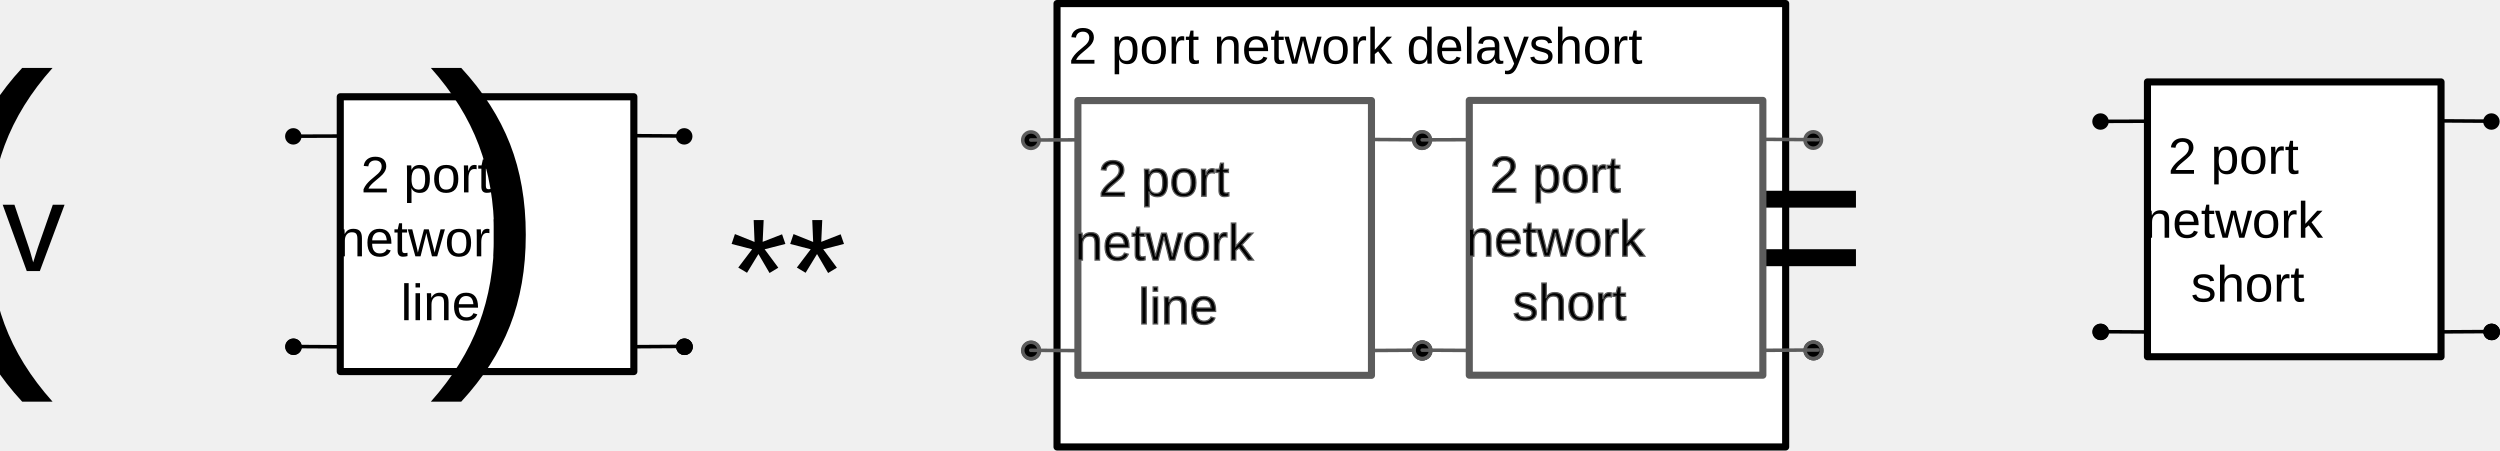
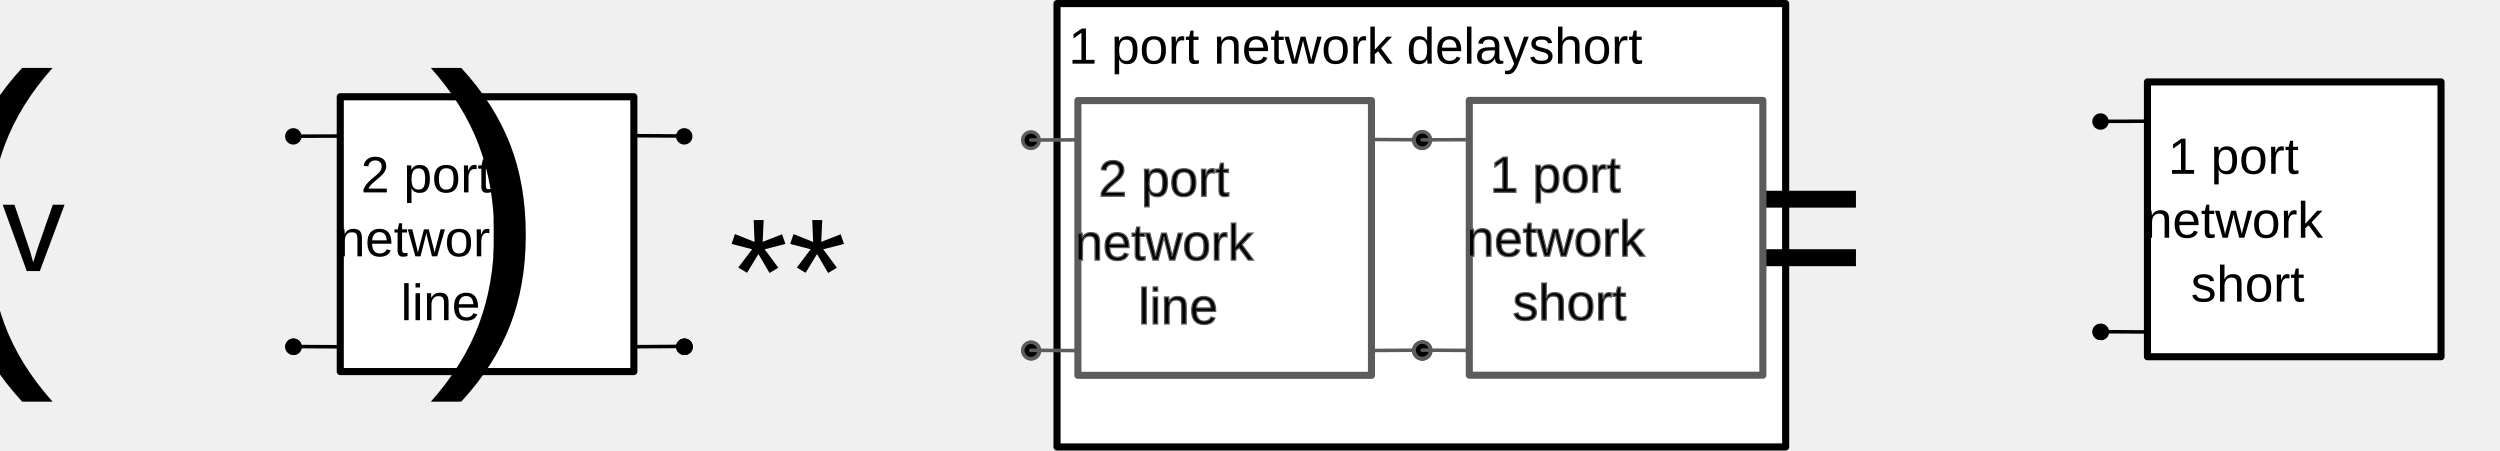
- <svg xmlns="http://www.w3.org/2000/svg" id="svg1279" version="1.1" viewBox="0 0 352.192 63.466" height="63.466mm" width="352.192mm">
+ <svg xmlns="http://www.w3.org/2000/svg" width="352.192mm" height="63.466mm" viewBox="0 0 352.192 63.466" version="1.1" id="svg1279">
  <defs id="defs1273" />
-   <g transform="translate(19.6947,-175.4775)" id="layer1">
-     <g id="g6674" transform="matrix(0.2645833,0,0,0.2645833,-187.3707,-200.6991)">
-       <rect style="opacity:1;fill:#ffffff;fill-opacity:1;stroke:#000000;stroke-width:3.78;stroke-linecap:round;stroke-linejoin:round;stroke-miterlimit:4;stroke-dasharray:none;stroke-dashoffset:0;stroke-opacity:1;paint-order:normal" id="rect6501" width="156.313" height="146.313" x="814.912" y="1473.29" />
-       <circle style="opacity:1;fill:#000000;fill-opacity:1;fill-rule:nonzero;stroke:none;stroke-width:1.89;stroke-linecap:round;stroke-linejoin:round;stroke-miterlimit:4;stroke-dasharray:none;stroke-dashoffset:0;stroke-opacity:1" id="circle6507" cx="790.105" cy="1606.437" r="4.375" />
-       <circle r="4.375" cy="1606.437" cx="998.248" id="circle6509" style="opacity:1;fill:#000000;fill-opacity:1;fill-rule:nonzero;stroke:none;stroke-width:1.89;stroke-linecap:round;stroke-linejoin:round;stroke-miterlimit:4;stroke-dasharray:none;stroke-dashoffset:0;stroke-opacity:1" />
-       <circle style="opacity:1;fill:#000000;fill-opacity:1;fill-rule:nonzero;stroke:none;stroke-width:1.89;stroke-linecap:round;stroke-linejoin:round;stroke-miterlimit:4;stroke-dasharray:none;stroke-dashoffset:0;stroke-opacity:1" id="circle6546" cx="998.248" cy="1606.437" r="4.375" />
-       <circle r="4.375" cy="1494.377" cx="789.911" id="circle6580" style="opacity:1;fill:#000000;fill-opacity:1;fill-rule:nonzero;stroke:none;stroke-width:1.89;stroke-linecap:round;stroke-linejoin:round;stroke-miterlimit:4;stroke-dasharray:none;stroke-dashoffset:0;stroke-opacity:1" />
-       <circle style="opacity:1;fill:#000000;fill-opacity:1;fill-rule:nonzero;stroke:none;stroke-width:1.89;stroke-linecap:round;stroke-linejoin:round;stroke-miterlimit:4;stroke-dasharray:none;stroke-dashoffset:0;stroke-opacity:1" id="circle6582" cx="998.054" cy="1494.377" r="4.375" />
-       <path style="opacity:1;fill:none;fill-opacity:1;fill-rule:nonzero;stroke:#000000;stroke-width:1.89;stroke-linecap:round;stroke-linejoin:miter;stroke-miterlimit:4;stroke-dasharray:none;stroke-dashoffset:0;stroke-opacity:1" d="m 814.912,1494.208 -25.092,0.085" id="path6584" />
-       <path id="path6586" d="m 1000.572,1494.208 -29.348,-0.189" style="opacity:1;fill:none;fill-opacity:1;fill-rule:nonzero;stroke:#000000;stroke-width:1.89;stroke-linecap:round;stroke-linejoin:miter;stroke-miterlimit:4;stroke-dasharray:none;stroke-dashoffset:0;stroke-opacity:1" />
-       <circle style="opacity:1;fill:#000000;fill-opacity:1;fill-rule:nonzero;stroke:none;stroke-width:1.89;stroke-linecap:round;stroke-linejoin:round;stroke-miterlimit:4;stroke-dasharray:none;stroke-dashoffset:0;stroke-opacity:1" id="circle6590" cx="789.911" cy="1606.356" r="4.375" />
-       <circle r="4.375" cy="1606.356" cx="998.054" id="circle6592" style="opacity:1;fill:#000000;fill-opacity:1;fill-rule:nonzero;stroke:none;stroke-width:1.89;stroke-linecap:round;stroke-linejoin:round;stroke-miterlimit:4;stroke-dasharray:none;stroke-dashoffset:0;stroke-opacity:1" />
-       <path id="path6594" d="m 814.912,1606.418 -25.092,-0.146" style="opacity:1;fill:none;fill-opacity:1;fill-rule:nonzero;stroke:#000000;stroke-width:1.89;stroke-linecap:round;stroke-linejoin:miter;stroke-miterlimit:4;stroke-dasharray:none;stroke-dashoffset:0;stroke-opacity:1" />
-       <path style="opacity:1;fill:none;fill-opacity:1;fill-rule:nonzero;stroke:#000000;stroke-width:1.89;stroke-linecap:round;stroke-linejoin:miter;stroke-miterlimit:4;stroke-dasharray:none;stroke-dashoffset:0;stroke-opacity:1" d="m 1000.572,1606.187 -29.348,0.184" id="path6596" />
-       <text id="text6653" y="1524.218" x="894.752" style="font-style:normal;font-variant:normal;font-weight:normal;font-stretch:normal;font-size:27.216px;line-height:125%;font-family:Arial;-inkscape-font-specification:'Arial, Normal';text-align:start;letter-spacing:0px;word-spacing:0px;writing-mode:lr-tb;text-anchor:start;fill:#000000;fill-opacity:1;stroke:none;stroke-width:0.68px;stroke-linecap:butt;stroke-linejoin:miter;stroke-opacity:1" xml:space="preserve">
-         <tspan style="text-align:center;text-anchor:middle;stroke-width:0.68px" y="1524.218" x="894.752" id="tspan6651">2 port</tspan>
-         <tspan style="text-align:center;text-anchor:middle;stroke-width:0.68px" id="tspan6655" y="1558.238" x="894.752">network</tspan>
-         <tspan id="tspan1950" style="text-align:center;text-anchor:middle;stroke-width:0.68px" y="1592.258" x="894.752">line</tspan>
+   <g id="layer1" transform="translate(19.6947,-175.4775)">
+     <g transform="matrix(0.2645833,0,0,0.2645833,-187.3707,-200.6991)" id="g6674">
+       <rect y="1473.29" x="814.912" height="146.313" width="156.313" id="rect6501" style="opacity:1;fill:#ffffff;fill-opacity:1;stroke:#000000;stroke-width:3.78;stroke-linecap:round;stroke-linejoin:round;stroke-miterlimit:4;stroke-dasharray:none;stroke-dashoffset:0;stroke-opacity:1;paint-order:normal" />
+       <circle r="4.375" cy="1606.437" cx="790.105" id="circle6507" style="opacity:1;fill:#000000;fill-opacity:1;fill-rule:nonzero;stroke:none;stroke-width:1.89;stroke-linecap:round;stroke-linejoin:round;stroke-miterlimit:4;stroke-dasharray:none;stroke-dashoffset:0;stroke-opacity:1" />
+       <circle style="opacity:1;fill:#000000;fill-opacity:1;fill-rule:nonzero;stroke:none;stroke-width:1.89;stroke-linecap:round;stroke-linejoin:round;stroke-miterlimit:4;stroke-dasharray:none;stroke-dashoffset:0;stroke-opacity:1" id="circle6509" cx="998.248" cy="1606.437" r="4.375" />
+       <circle r="4.375" cy="1606.437" cx="998.248" id="circle6546" style="opacity:1;fill:#000000;fill-opacity:1;fill-rule:nonzero;stroke:none;stroke-width:1.89;stroke-linecap:round;stroke-linejoin:round;stroke-miterlimit:4;stroke-dasharray:none;stroke-dashoffset:0;stroke-opacity:1" />
+       <circle style="opacity:1;fill:#000000;fill-opacity:1;fill-rule:nonzero;stroke:none;stroke-width:1.89;stroke-linecap:round;stroke-linejoin:round;stroke-miterlimit:4;stroke-dasharray:none;stroke-dashoffset:0;stroke-opacity:1" id="circle6580" cx="789.911" cy="1494.377" r="4.375" />
+       <circle r="4.375" cy="1494.377" cx="998.054" id="circle6582" style="opacity:1;fill:#000000;fill-opacity:1;fill-rule:nonzero;stroke:none;stroke-width:1.89;stroke-linecap:round;stroke-linejoin:round;stroke-miterlimit:4;stroke-dasharray:none;stroke-dashoffset:0;stroke-opacity:1" />
+       <path id="path6584" d="m 814.912,1494.208 -25.092,0.085" style="opacity:1;fill:none;fill-opacity:1;fill-rule:nonzero;stroke:#000000;stroke-width:1.89;stroke-linecap:round;stroke-linejoin:miter;stroke-miterlimit:4;stroke-dasharray:none;stroke-dashoffset:0;stroke-opacity:1" />
+       <path style="opacity:1;fill:none;fill-opacity:1;fill-rule:nonzero;stroke:#000000;stroke-width:1.89;stroke-linecap:round;stroke-linejoin:miter;stroke-miterlimit:4;stroke-dasharray:none;stroke-dashoffset:0;stroke-opacity:1" d="m 1000.572,1494.208 -29.348,-0.189" id="path6586" />
+       <circle r="4.375" cy="1606.356" cx="789.911" id="circle6590" style="opacity:1;fill:#000000;fill-opacity:1;fill-rule:nonzero;stroke:none;stroke-width:1.89;stroke-linecap:round;stroke-linejoin:round;stroke-miterlimit:4;stroke-dasharray:none;stroke-dashoffset:0;stroke-opacity:1" />
+       <circle style="opacity:1;fill:#000000;fill-opacity:1;fill-rule:nonzero;stroke:none;stroke-width:1.89;stroke-linecap:round;stroke-linejoin:round;stroke-miterlimit:4;stroke-dasharray:none;stroke-dashoffset:0;stroke-opacity:1" id="circle6592" cx="998.054" cy="1606.356" r="4.375" />
+       <path style="opacity:1;fill:none;fill-opacity:1;fill-rule:nonzero;stroke:#000000;stroke-width:1.89;stroke-linecap:round;stroke-linejoin:miter;stroke-miterlimit:4;stroke-dasharray:none;stroke-dashoffset:0;stroke-opacity:1" d="m 814.912,1606.418 -25.092,-0.146" id="path6594" />
+       <path id="path6596" d="m 1000.572,1606.187 -29.348,0.184" style="opacity:1;fill:none;fill-opacity:1;fill-rule:nonzero;stroke:#000000;stroke-width:1.89;stroke-linecap:round;stroke-linejoin:miter;stroke-miterlimit:4;stroke-dasharray:none;stroke-dashoffset:0;stroke-opacity:1" />
+       <text xml:space="preserve" style="font-style:normal;font-variant:normal;font-weight:normal;font-stretch:normal;font-size:27.216px;line-height:125%;font-family:Arial;-inkscape-font-specification:'Arial, Normal';text-align:start;letter-spacing:0px;word-spacing:0px;writing-mode:lr-tb;text-anchor:start;fill:#000000;fill-opacity:1;stroke:none;stroke-width:0.68px;stroke-linecap:butt;stroke-linejoin:miter;stroke-opacity:1" x="894.752" y="1524.218" id="text6653">
+         <tspan id="tspan6651" x="894.752" y="1524.218" style="text-align:center;text-anchor:middle;stroke-width:0.68px">2 port</tspan>
+         <tspan x="894.752" y="1558.238" id="tspan6655" style="text-align:center;text-anchor:middle;stroke-width:0.68px">network</tspan>
+         <tspan x="894.752" y="1592.258" style="text-align:center;text-anchor:middle;stroke-width:0.68px" id="tspan1950">line</tspan>
      </text>
    </g>
-     <g transform="matrix(0.2645833,0,0,0.2645833,67.22032,-202.789)" id="g1908">
-       <rect y="1473.29" x="814.912" height="146.313" width="156.313" id="rect1878" style="opacity:1;fill:#ffffff;fill-opacity:1;stroke:#000000;stroke-width:3.78;stroke-linecap:round;stroke-linejoin:round;stroke-miterlimit:4;stroke-dasharray:none;stroke-dashoffset:0;stroke-opacity:1;paint-order:normal" />
-       <circle r="4.375" cy="1606.437" cx="790.105" id="circle1880" style="opacity:1;fill:#000000;fill-opacity:1;fill-rule:nonzero;stroke:none;stroke-width:1.89;stroke-linecap:round;stroke-linejoin:round;stroke-miterlimit:4;stroke-dasharray:none;stroke-dashoffset:0;stroke-opacity:1" />
-       <circle style="opacity:1;fill:#000000;fill-opacity:1;fill-rule:nonzero;stroke:none;stroke-width:1.89;stroke-linecap:round;stroke-linejoin:round;stroke-miterlimit:4;stroke-dasharray:none;stroke-dashoffset:0;stroke-opacity:1" id="circle1882" cx="998.248" cy="1606.437" r="4.375" />
-       <circle r="4.375" cy="1606.437" cx="998.248" id="circle1884" style="opacity:1;fill:#000000;fill-opacity:1;fill-rule:nonzero;stroke:none;stroke-width:1.89;stroke-linecap:round;stroke-linejoin:round;stroke-miterlimit:4;stroke-dasharray:none;stroke-dashoffset:0;stroke-opacity:1" />
-       <circle style="opacity:1;fill:#000000;fill-opacity:1;fill-rule:nonzero;stroke:none;stroke-width:1.89;stroke-linecap:round;stroke-linejoin:round;stroke-miterlimit:4;stroke-dasharray:none;stroke-dashoffset:0;stroke-opacity:1" id="circle1886" cx="789.911" cy="1494.377" r="4.375" />
-       <circle r="4.375" cy="1494.377" cx="998.054" id="circle1888" style="opacity:1;fill:#000000;fill-opacity:1;fill-rule:nonzero;stroke:none;stroke-width:1.89;stroke-linecap:round;stroke-linejoin:round;stroke-miterlimit:4;stroke-dasharray:none;stroke-dashoffset:0;stroke-opacity:1" />
-       <path id="path1890" d="m 814.912,1494.208 -25.092,0.085" style="opacity:1;fill:none;fill-opacity:1;fill-rule:nonzero;stroke:#000000;stroke-width:1.89;stroke-linecap:round;stroke-linejoin:miter;stroke-miterlimit:4;stroke-dasharray:none;stroke-dashoffset:0;stroke-opacity:1" />
-       <path style="opacity:1;fill:none;fill-opacity:1;fill-rule:nonzero;stroke:#000000;stroke-width:1.89;stroke-linecap:round;stroke-linejoin:miter;stroke-miterlimit:4;stroke-dasharray:none;stroke-dashoffset:0;stroke-opacity:1" d="m 1000.572,1494.208 -29.348,-0.189" id="path1892" />
-       <circle r="4.375" cy="1606.356" cx="789.911" id="circle1894" style="opacity:1;fill:#000000;fill-opacity:1;fill-rule:nonzero;stroke:none;stroke-width:1.89;stroke-linecap:round;stroke-linejoin:round;stroke-miterlimit:4;stroke-dasharray:none;stroke-dashoffset:0;stroke-opacity:1" />
-       <circle style="opacity:1;fill:#000000;fill-opacity:1;fill-rule:nonzero;stroke:none;stroke-width:1.89;stroke-linecap:round;stroke-linejoin:round;stroke-miterlimit:4;stroke-dasharray:none;stroke-dashoffset:0;stroke-opacity:1" id="circle1896" cx="998.054" cy="1606.356" r="4.375" />
-       <path style="opacity:1;fill:none;fill-opacity:1;fill-rule:nonzero;stroke:#000000;stroke-width:1.89;stroke-linecap:round;stroke-linejoin:miter;stroke-miterlimit:4;stroke-dasharray:none;stroke-dashoffset:0;stroke-opacity:1" d="m 814.912,1606.418 -25.092,-0.146" id="path1898" />
-       <path id="path1900" d="m 1000.572,1606.187 -29.348,0.184" style="opacity:1;fill:none;fill-opacity:1;fill-rule:nonzero;stroke:#000000;stroke-width:1.89;stroke-linecap:round;stroke-linejoin:miter;stroke-miterlimit:4;stroke-dasharray:none;stroke-dashoffset:0;stroke-opacity:1" />
-       <text xml:space="preserve" style="font-style:normal;font-variant:normal;font-weight:normal;font-stretch:normal;font-size:27.216px;line-height:125%;font-family:Arial;-inkscape-font-specification:'Arial, Normal';text-align:start;letter-spacing:0px;word-spacing:0px;writing-mode:lr-tb;text-anchor:start;fill:#000000;fill-opacity:1;stroke:none;stroke-width:0.68px;stroke-linecap:butt;stroke-linejoin:miter;stroke-opacity:1" x="894.752" y="1522.218" id="text1906">
-         <tspan id="tspan1902" x="894.752" y="1522.218" style="text-align:center;text-anchor:middle;stroke-width:0.68px">2 port</tspan>
-         <tspan x="894.752" y="1556.238" id="tspan1904" style="text-align:center;text-anchor:middle;stroke-width:0.68px">network</tspan>
-         <tspan id="tspan1952" x="894.752" y="1590.258" style="text-align:center;text-anchor:middle;stroke-width:0.68px">short</tspan>
+     <g id="g1908" transform="matrix(0.2645833,0,0,0.2645833,67.22032,-202.789)">
+       <rect style="opacity:1;fill:#ffffff;fill-opacity:1;stroke:#000000;stroke-width:3.78;stroke-linecap:round;stroke-linejoin:round;stroke-miterlimit:4;stroke-dasharray:none;stroke-dashoffset:0;stroke-opacity:1;paint-order:normal" id="rect1878" width="156.313" height="146.313" x="814.912" y="1473.29" />
+       <circle style="opacity:1;fill:#000000;fill-opacity:1;fill-rule:nonzero;stroke:none;stroke-width:1.89;stroke-linecap:round;stroke-linejoin:round;stroke-miterlimit:4;stroke-dasharray:none;stroke-dashoffset:0;stroke-opacity:1" id="circle1880" cx="790.105" cy="1606.437" r="4.375" />
+       <circle r="4.375" cy="1494.377" cx="789.911" id="circle1886" style="opacity:1;fill:#000000;fill-opacity:1;fill-rule:nonzero;stroke:none;stroke-width:1.89;stroke-linecap:round;stroke-linejoin:round;stroke-miterlimit:4;stroke-dasharray:none;stroke-dashoffset:0;stroke-opacity:1" />
+       <path style="opacity:1;fill:none;fill-opacity:1;fill-rule:nonzero;stroke:#000000;stroke-width:1.89;stroke-linecap:round;stroke-linejoin:miter;stroke-miterlimit:4;stroke-dasharray:none;stroke-dashoffset:0;stroke-opacity:1" d="m 814.912,1494.208 -25.092,0.085" id="path1890" />
+       <circle style="opacity:1;fill:#000000;fill-opacity:1;fill-rule:nonzero;stroke:none;stroke-width:1.89;stroke-linecap:round;stroke-linejoin:round;stroke-miterlimit:4;stroke-dasharray:none;stroke-dashoffset:0;stroke-opacity:1" id="circle1894" cx="789.911" cy="1606.356" r="4.375" />
+       <path id="path1898" d="m 814.912,1606.418 -25.092,-0.146" style="opacity:1;fill:none;fill-opacity:1;fill-rule:nonzero;stroke:#000000;stroke-width:1.89;stroke-linecap:round;stroke-linejoin:miter;stroke-miterlimit:4;stroke-dasharray:none;stroke-dashoffset:0;stroke-opacity:1" />
+       <text id="text1906" y="1522.218" x="894.752" style="font-style:normal;font-variant:normal;font-weight:normal;font-stretch:normal;font-size:27.216px;line-height:125%;font-family:Arial;-inkscape-font-specification:'Arial, Normal';text-align:start;letter-spacing:0px;word-spacing:0px;writing-mode:lr-tb;text-anchor:start;fill:#000000;fill-opacity:1;stroke:none;stroke-width:0.68px;stroke-linecap:butt;stroke-linejoin:miter;stroke-opacity:1" xml:space="preserve">
+         <tspan style="text-align:center;text-anchor:middle;stroke-width:0.68px" y="1522.218" x="894.752" id="tspan1902">1 port</tspan>
+         <tspan style="text-align:center;text-anchor:middle;stroke-width:0.68px" id="tspan1904" y="1556.238" x="894.752">network</tspan>
+         <tspan style="text-align:center;text-anchor:middle;stroke-width:0.68px" y="1590.258" x="894.752" id="tspan1952">short</tspan>
      </text>
    </g>
-     <g id="g1940" transform="matrix(0.2645833,0,0,0.2645833,-83.03269,-141.5783)">
-       <rect style="opacity:1;fill:#ffffff;fill-opacity:1;stroke:#000000;stroke-width:3.78;stroke-linecap:round;stroke-linejoin:round;stroke-miterlimit:4;stroke-dasharray:none;stroke-dashoffset:0;stroke-opacity:1;paint-order:normal" id="rect1910" width="387.962" height="236.092" x="802.197" y="1200.211" />
-       <text id="text1938" y="1232.218" x="987.609" style="font-style:normal;font-variant:normal;font-weight:normal;font-stretch:normal;font-size:27.216px;line-height:125%;font-family:Arial;-inkscape-font-specification:'Arial, Normal';text-align:start;letter-spacing:0px;word-spacing:0px;writing-mode:lr-tb;text-anchor:start;fill:#000000;fill-opacity:1;stroke:none;stroke-width:0.68px;stroke-linecap:butt;stroke-linejoin:miter;stroke-opacity:1" xml:space="preserve">
-         <tspan id="tspan1954" style="text-align:center;text-anchor:middle;stroke-width:0.68px" y="1232.218" x="987.609">2 port network delayshort</tspan>
+     <g transform="matrix(0.2645833,0,0,0.2645833,-83.03269,-141.5783)" id="g1940">
+       <rect y="1200.211" x="802.197" height="236.092" width="387.962" id="rect1910" style="opacity:1;fill:#ffffff;fill-opacity:1;stroke:#000000;stroke-width:3.78;stroke-linecap:round;stroke-linejoin:round;stroke-miterlimit:4;stroke-dasharray:none;stroke-dashoffset:0;stroke-opacity:1;paint-order:normal" />
+       <text xml:space="preserve" style="font-style:normal;font-variant:normal;font-weight:normal;font-stretch:normal;font-size:27.216px;line-height:125%;font-family:Arial;-inkscape-font-specification:'Arial, Normal';text-align:start;letter-spacing:0px;word-spacing:0px;writing-mode:lr-tb;text-anchor:start;fill:#000000;fill-opacity:1;stroke:none;stroke-width:0.68px;stroke-linecap:butt;stroke-linejoin:miter;stroke-opacity:1" x="987.609" y="1232.218" id="text1938">
+         <tspan x="987.609" y="1232.218" style="text-align:center;text-anchor:middle;stroke-width:0.68px" id="tspan1954">1 port network delayshort</tspan>
      </text>
    </g>
-     <text id="text1944" y="221.078" x="106.013" style="font-style:normal;font-variant:normal;font-weight:normal;font-stretch:normal;font-size:21.209px;line-height:125%;font-family:Arial;-inkscape-font-specification:'Arial, Normal';text-align:center;letter-spacing:0px;word-spacing:0px;writing-mode:lr-tb;text-anchor:middle;fill:#000000;fill-opacity:1;stroke:none;stroke-width:0.265px;stroke-linecap:butt;stroke-linejoin:miter;stroke-opacity:1" xml:space="preserve">
-       <tspan style="stroke-width:0.265px" y="221.078" x="106.013" id="tspan1942">**</tspan>
+     <text xml:space="preserve" style="font-style:normal;font-variant:normal;font-weight:normal;font-stretch:normal;font-size:21.209px;line-height:125%;font-family:Arial;-inkscape-font-specification:'Arial, Normal';text-align:center;letter-spacing:0px;word-spacing:0px;writing-mode:lr-tb;text-anchor:middle;fill:#000000;fill-opacity:1;stroke:none;stroke-width:0.265px;stroke-linecap:butt;stroke-linejoin:miter;stroke-opacity:1" x="106.013" y="221.078" id="text1944">
+       <tspan id="tspan1942" x="106.013" y="221.078" style="stroke-width:0.265px">**</tspan>
    </text>
-     <text id="text1948" y="218.508" x="256.673" style="font-style:normal;font-variant:normal;font-weight:normal;font-stretch:normal;font-size:32.974px;line-height:125%;font-family:Arial;-inkscape-font-specification:'Arial, Normal';text-align:center;letter-spacing:0px;word-spacing:0px;writing-mode:lr-tb;text-anchor:middle;fill:#000000;fill-opacity:1;stroke:none;stroke-width:0.265px;stroke-linecap:butt;stroke-linejoin:miter;stroke-opacity:1" xml:space="preserve">
-       <tspan style="stroke-width:0.265px" y="218.508" x="256.673" id="tspan1946">=</tspan>
+     <text xml:space="preserve" style="font-style:normal;font-variant:normal;font-weight:normal;font-stretch:normal;font-size:32.974px;line-height:125%;font-family:Arial;-inkscape-font-specification:'Arial, Normal';text-align:center;letter-spacing:0px;word-spacing:0px;writing-mode:lr-tb;text-anchor:middle;fill:#000000;fill-opacity:1;stroke:none;stroke-width:0.265px;stroke-linecap:butt;stroke-linejoin:miter;stroke-opacity:1" x="256.673" y="218.508" id="text1948">
+       <tspan id="tspan1946" x="256.673" y="218.508" style="stroke-width:0.265px">=</tspan>
    </text>
-     <g style="stroke:#5c5c5c;stroke-opacity:1" transform="matrix(0.2645833,0,0,0.2645833,-83.45676,-200.1646)" id="g1988">
-       <rect y="1473.29" x="814.912" height="146.313" width="156.313" id="rect1956" style="opacity:1;fill:#ffffff;fill-opacity:1;stroke:#5c5c5c;stroke-width:3.78;stroke-linecap:round;stroke-linejoin:round;stroke-miterlimit:4;stroke-dasharray:none;stroke-dashoffset:0;stroke-opacity:1;paint-order:normal" />
-       <circle r="4.375" cy="1606.437" cx="790.105" id="circle1958" style="opacity:1;fill:#000000;fill-opacity:1;fill-rule:nonzero;stroke:#5c5c5c;stroke-width:1.89;stroke-linecap:round;stroke-linejoin:round;stroke-miterlimit:4;stroke-dasharray:none;stroke-dashoffset:0;stroke-opacity:1" />
-       <circle style="opacity:1;fill:#000000;fill-opacity:1;fill-rule:nonzero;stroke:#5c5c5c;stroke-width:1.89;stroke-linecap:round;stroke-linejoin:round;stroke-miterlimit:4;stroke-dasharray:none;stroke-dashoffset:0;stroke-opacity:1" id="circle1960" cx="998.248" cy="1606.437" r="4.375" />
-       <circle r="4.375" cy="1606.437" cx="998.248" id="circle1962" style="opacity:1;fill:#000000;fill-opacity:1;fill-rule:nonzero;stroke:#5c5c5c;stroke-width:1.89;stroke-linecap:round;stroke-linejoin:round;stroke-miterlimit:4;stroke-dasharray:none;stroke-dashoffset:0;stroke-opacity:1" />
-       <circle style="opacity:1;fill:#000000;fill-opacity:1;fill-rule:nonzero;stroke:#5c5c5c;stroke-width:1.89;stroke-linecap:round;stroke-linejoin:round;stroke-miterlimit:4;stroke-dasharray:none;stroke-dashoffset:0;stroke-opacity:1" id="circle1964" cx="789.911" cy="1494.377" r="4.375" />
-       <circle r="4.375" cy="1494.377" cx="998.054" id="circle1966" style="opacity:1;fill:#000000;fill-opacity:1;fill-rule:nonzero;stroke:#5c5c5c;stroke-width:1.89;stroke-linecap:round;stroke-linejoin:round;stroke-miterlimit:4;stroke-dasharray:none;stroke-dashoffset:0;stroke-opacity:1" />
-       <path id="path1968" d="m 814.912,1494.208 -25.092,0.085" style="opacity:1;fill:none;fill-opacity:1;fill-rule:nonzero;stroke:#5c5c5c;stroke-width:1.89;stroke-linecap:round;stroke-linejoin:miter;stroke-miterlimit:4;stroke-dasharray:none;stroke-dashoffset:0;stroke-opacity:1" />
-       <path style="opacity:1;fill:none;fill-opacity:1;fill-rule:nonzero;stroke:#5c5c5c;stroke-width:1.89;stroke-linecap:round;stroke-linejoin:miter;stroke-miterlimit:4;stroke-dasharray:none;stroke-dashoffset:0;stroke-opacity:1" d="m 1000.572,1494.208 -29.348,-0.189" id="path1970" />
-       <circle r="4.375" cy="1606.356" cx="789.911" id="circle1972" style="opacity:1;fill:#000000;fill-opacity:1;fill-rule:nonzero;stroke:#5c5c5c;stroke-width:1.89;stroke-linecap:round;stroke-linejoin:round;stroke-miterlimit:4;stroke-dasharray:none;stroke-dashoffset:0;stroke-opacity:1" />
-       <circle style="opacity:1;fill:#000000;fill-opacity:1;fill-rule:nonzero;stroke:#5c5c5c;stroke-width:1.89;stroke-linecap:round;stroke-linejoin:round;stroke-miterlimit:4;stroke-dasharray:none;stroke-dashoffset:0;stroke-opacity:1" id="circle1974" cx="998.054" cy="1606.356" r="4.375" />
-       <path style="opacity:1;fill:none;fill-opacity:1;fill-rule:nonzero;stroke:#5c5c5c;stroke-width:1.89;stroke-linecap:round;stroke-linejoin:miter;stroke-miterlimit:4;stroke-dasharray:none;stroke-dashoffset:0;stroke-opacity:1" d="m 814.912,1606.418 -25.092,-0.146" id="path1976" />
-       <path id="path1978" d="m 1000.572,1606.187 -29.348,0.184" style="opacity:1;fill:none;fill-opacity:1;fill-rule:nonzero;stroke:#5c5c5c;stroke-width:1.89;stroke-linecap:round;stroke-linejoin:miter;stroke-miterlimit:4;stroke-dasharray:none;stroke-dashoffset:0;stroke-opacity:1" />
-       <text xml:space="preserve" style="font-style:normal;font-variant:normal;font-weight:normal;font-stretch:normal;font-size:27.216px;line-height:125%;font-family:Arial;-inkscape-font-specification:'Arial, Normal';text-align:start;letter-spacing:0px;word-spacing:0px;writing-mode:lr-tb;text-anchor:start;fill:#000000;fill-opacity:1;stroke:#5c5c5c;stroke-width:0.68px;stroke-linecap:butt;stroke-linejoin:miter;stroke-opacity:1" x="894.752" y="1524.218" id="text1986">
-         <tspan id="tspan1980" x="894.752" y="1524.218" style="text-align:center;text-anchor:middle;stroke:#5c5c5c;stroke-width:0.68px;stroke-opacity:1">2 port</tspan>
-         <tspan x="894.752" y="1558.238" id="tspan1982" style="text-align:center;text-anchor:middle;stroke:#5c5c5c;stroke-width:0.68px;stroke-opacity:1">network</tspan>
-         <tspan x="894.752" y="1592.258" style="text-align:center;text-anchor:middle;stroke:#5c5c5c;stroke-width:0.68px;stroke-opacity:1" id="tspan1984">line</tspan>
+     <g id="g1988" transform="matrix(0.2645833,0,0,0.2645833,-83.45676,-200.1646)" style="stroke:#5c5c5c;stroke-opacity:1">
+       <rect style="opacity:1;fill:#ffffff;fill-opacity:1;stroke:#5c5c5c;stroke-width:3.78;stroke-linecap:round;stroke-linejoin:round;stroke-miterlimit:4;stroke-dasharray:none;stroke-dashoffset:0;stroke-opacity:1;paint-order:normal" id="rect1956" width="156.313" height="146.313" x="814.912" y="1473.29" />
+       <circle style="opacity:1;fill:#000000;fill-opacity:1;fill-rule:nonzero;stroke:#5c5c5c;stroke-width:1.89;stroke-linecap:round;stroke-linejoin:round;stroke-miterlimit:4;stroke-dasharray:none;stroke-dashoffset:0;stroke-opacity:1" id="circle1958" cx="790.105" cy="1606.437" r="4.375" />
+       <circle r="4.375" cy="1606.437" cx="998.248" id="circle1960" style="opacity:1;fill:#000000;fill-opacity:1;fill-rule:nonzero;stroke:#5c5c5c;stroke-width:1.89;stroke-linecap:round;stroke-linejoin:round;stroke-miterlimit:4;stroke-dasharray:none;stroke-dashoffset:0;stroke-opacity:1" />
+       <circle style="opacity:1;fill:#000000;fill-opacity:1;fill-rule:nonzero;stroke:#5c5c5c;stroke-width:1.89;stroke-linecap:round;stroke-linejoin:round;stroke-miterlimit:4;stroke-dasharray:none;stroke-dashoffset:0;stroke-opacity:1" id="circle1962" cx="998.248" cy="1606.437" r="4.375" />
+       <circle r="4.375" cy="1494.377" cx="789.911" id="circle1964" style="opacity:1;fill:#000000;fill-opacity:1;fill-rule:nonzero;stroke:#5c5c5c;stroke-width:1.89;stroke-linecap:round;stroke-linejoin:round;stroke-miterlimit:4;stroke-dasharray:none;stroke-dashoffset:0;stroke-opacity:1" />
+       <circle style="opacity:1;fill:#000000;fill-opacity:1;fill-rule:nonzero;stroke:#5c5c5c;stroke-width:1.89;stroke-linecap:round;stroke-linejoin:round;stroke-miterlimit:4;stroke-dasharray:none;stroke-dashoffset:0;stroke-opacity:1" id="circle1966" cx="998.054" cy="1494.377" r="4.375" />
+       <path style="opacity:1;fill:none;fill-opacity:1;fill-rule:nonzero;stroke:#5c5c5c;stroke-width:1.89;stroke-linecap:round;stroke-linejoin:miter;stroke-miterlimit:4;stroke-dasharray:none;stroke-dashoffset:0;stroke-opacity:1" d="m 814.912,1494.208 -25.092,0.085" id="path1968" />
+       <path id="path1970" d="m 1000.572,1494.208 -29.348,-0.189" style="opacity:1;fill:none;fill-opacity:1;fill-rule:nonzero;stroke:#5c5c5c;stroke-width:1.89;stroke-linecap:round;stroke-linejoin:miter;stroke-miterlimit:4;stroke-dasharray:none;stroke-dashoffset:0;stroke-opacity:1" />
+       <circle style="opacity:1;fill:#000000;fill-opacity:1;fill-rule:nonzero;stroke:#5c5c5c;stroke-width:1.89;stroke-linecap:round;stroke-linejoin:round;stroke-miterlimit:4;stroke-dasharray:none;stroke-dashoffset:0;stroke-opacity:1" id="circle1972" cx="789.911" cy="1606.356" r="4.375" />
+       <circle r="4.375" cy="1606.356" cx="998.054" id="circle1974" style="opacity:1;fill:#000000;fill-opacity:1;fill-rule:nonzero;stroke:#5c5c5c;stroke-width:1.89;stroke-linecap:round;stroke-linejoin:round;stroke-miterlimit:4;stroke-dasharray:none;stroke-dashoffset:0;stroke-opacity:1" />
+       <path id="path1976" d="m 814.912,1606.418 -25.092,-0.146" style="opacity:1;fill:none;fill-opacity:1;fill-rule:nonzero;stroke:#5c5c5c;stroke-width:1.89;stroke-linecap:round;stroke-linejoin:miter;stroke-miterlimit:4;stroke-dasharray:none;stroke-dashoffset:0;stroke-opacity:1" />
+       <path style="opacity:1;fill:none;fill-opacity:1;fill-rule:nonzero;stroke:#5c5c5c;stroke-width:1.89;stroke-linecap:round;stroke-linejoin:miter;stroke-miterlimit:4;stroke-dasharray:none;stroke-dashoffset:0;stroke-opacity:1" d="m 1000.572,1606.187 -29.348,0.184" id="path1978" />
+       <text id="text1986" y="1524.218" x="894.752" style="font-style:normal;font-variant:normal;font-weight:normal;font-stretch:normal;font-size:27.216px;line-height:125%;font-family:Arial;-inkscape-font-specification:'Arial, Normal';text-align:start;letter-spacing:0px;word-spacing:0px;writing-mode:lr-tb;text-anchor:start;fill:#000000;fill-opacity:1;stroke:#5c5c5c;stroke-width:0.68px;stroke-linecap:butt;stroke-linejoin:miter;stroke-opacity:1" xml:space="preserve">
+         <tspan style="text-align:center;text-anchor:middle;stroke:#5c5c5c;stroke-width:0.68px;stroke-opacity:1" y="1524.218" x="894.752" id="tspan1980">2 port</tspan>
+         <tspan style="text-align:center;text-anchor:middle;stroke:#5c5c5c;stroke-width:0.68px;stroke-opacity:1" id="tspan1982" y="1558.238" x="894.752">network</tspan>
+         <tspan id="tspan1984" style="text-align:center;text-anchor:middle;stroke:#5c5c5c;stroke-width:0.68px;stroke-opacity:1" y="1592.258" x="894.752">line</tspan>
      </text>
    </g>
-     <g style="stroke:#5c5c5c;stroke-opacity:1" id="g2022" transform="matrix(0.2645833,0,0,0.2645833,-28.31884,-200.1872)">
-       <rect style="opacity:1;fill:#ffffff;fill-opacity:1;stroke:#5c5c5c;stroke-width:3.78;stroke-linecap:round;stroke-linejoin:round;stroke-miterlimit:4;stroke-dasharray:none;stroke-dashoffset:0;stroke-opacity:1;paint-order:normal" id="rect1990" width="156.313" height="146.313" x="814.912" y="1473.29" />
-       <circle style="opacity:1;fill:#000000;fill-opacity:1;fill-rule:nonzero;stroke:#5c5c5c;stroke-width:1.89;stroke-linecap:round;stroke-linejoin:round;stroke-miterlimit:4;stroke-dasharray:none;stroke-dashoffset:0;stroke-opacity:1" id="circle1992" cx="790.105" cy="1606.437" r="4.375" />
-       <circle r="4.375" cy="1606.437" cx="998.248" id="circle1994" style="opacity:1;fill:#000000;fill-opacity:1;fill-rule:nonzero;stroke:#5c5c5c;stroke-width:1.89;stroke-linecap:round;stroke-linejoin:round;stroke-miterlimit:4;stroke-dasharray:none;stroke-dashoffset:0;stroke-opacity:1" />
-       <circle style="opacity:1;fill:#000000;fill-opacity:1;fill-rule:nonzero;stroke:#5c5c5c;stroke-width:1.89;stroke-linecap:round;stroke-linejoin:round;stroke-miterlimit:4;stroke-dasharray:none;stroke-dashoffset:0;stroke-opacity:1" id="circle1996" cx="998.248" cy="1606.437" r="4.375" />
-       <circle r="4.375" cy="1494.377" cx="789.911" id="circle1998" style="opacity:1;fill:#000000;fill-opacity:1;fill-rule:nonzero;stroke:#5c5c5c;stroke-width:1.89;stroke-linecap:round;stroke-linejoin:round;stroke-miterlimit:4;stroke-dasharray:none;stroke-dashoffset:0;stroke-opacity:1" />
-       <circle style="opacity:1;fill:#000000;fill-opacity:1;fill-rule:nonzero;stroke:#5c5c5c;stroke-width:1.89;stroke-linecap:round;stroke-linejoin:round;stroke-miterlimit:4;stroke-dasharray:none;stroke-dashoffset:0;stroke-opacity:1" id="circle2000" cx="998.054" cy="1494.377" r="4.375" />
-       <path style="opacity:1;fill:none;fill-opacity:1;fill-rule:nonzero;stroke:#5c5c5c;stroke-width:1.89;stroke-linecap:round;stroke-linejoin:miter;stroke-miterlimit:4;stroke-dasharray:none;stroke-dashoffset:0;stroke-opacity:1" d="m 814.912,1494.208 -25.092,0.085" id="path2002" />
-       <path id="path2004" d="m 1000.572,1494.208 -29.348,-0.189" style="opacity:1;fill:none;fill-opacity:1;fill-rule:nonzero;stroke:#5c5c5c;stroke-width:1.89;stroke-linecap:round;stroke-linejoin:miter;stroke-miterlimit:4;stroke-dasharray:none;stroke-dashoffset:0;stroke-opacity:1" />
-       <circle style="opacity:1;fill:#000000;fill-opacity:1;fill-rule:nonzero;stroke:#5c5c5c;stroke-width:1.89;stroke-linecap:round;stroke-linejoin:round;stroke-miterlimit:4;stroke-dasharray:none;stroke-dashoffset:0;stroke-opacity:1" id="circle2006" cx="789.911" cy="1606.356" r="4.375" />
-       <circle r="4.375" cy="1606.356" cx="998.054" id="circle2008" style="opacity:1;fill:#000000;fill-opacity:1;fill-rule:nonzero;stroke:#5c5c5c;stroke-width:1.89;stroke-linecap:round;stroke-linejoin:round;stroke-miterlimit:4;stroke-dasharray:none;stroke-dashoffset:0;stroke-opacity:1" />
-       <path id="path2010" d="m 814.912,1606.418 -25.092,-0.146" style="opacity:1;fill:none;fill-opacity:1;fill-rule:nonzero;stroke:#5c5c5c;stroke-width:1.89;stroke-linecap:round;stroke-linejoin:miter;stroke-miterlimit:4;stroke-dasharray:none;stroke-dashoffset:0;stroke-opacity:1" />
-       <path style="opacity:1;fill:none;fill-opacity:1;fill-rule:nonzero;stroke:#5c5c5c;stroke-width:1.89;stroke-linecap:round;stroke-linejoin:miter;stroke-miterlimit:4;stroke-dasharray:none;stroke-dashoffset:0;stroke-opacity:1" d="m 1000.572,1606.187 -29.348,0.184" id="path2012" />
-       <text id="text2020" y="1522.218" x="894.752" style="font-style:normal;font-variant:normal;font-weight:normal;font-stretch:normal;font-size:27.216px;line-height:125%;font-family:Arial;-inkscape-font-specification:'Arial, Normal';text-align:start;letter-spacing:0px;word-spacing:0px;writing-mode:lr-tb;text-anchor:start;fill:#000000;fill-opacity:1;stroke:#5c5c5c;stroke-width:0.68px;stroke-linecap:butt;stroke-linejoin:miter;stroke-opacity:1" xml:space="preserve">
-         <tspan style="text-align:center;text-anchor:middle;stroke:#5c5c5c;stroke-width:0.68px;stroke-opacity:1" y="1522.218" x="894.752" id="tspan2014">2 port</tspan>
-         <tspan style="text-align:center;text-anchor:middle;stroke:#5c5c5c;stroke-width:0.68px;stroke-opacity:1" id="tspan2016" y="1556.238" x="894.752">network</tspan>
-         <tspan style="text-align:center;text-anchor:middle;stroke:#5c5c5c;stroke-width:0.68px;stroke-opacity:1" y="1590.258" x="894.752" id="tspan2018">short</tspan>
+     <g transform="matrix(0.2645833,0,0,0.2645833,-28.31884,-200.1872)" id="g2022" style="stroke:#5c5c5c;stroke-opacity:1">
+       <rect y="1473.29" x="814.912" height="146.313" width="156.313" id="rect1990" style="opacity:1;fill:#ffffff;fill-opacity:1;stroke:#5c5c5c;stroke-width:3.78;stroke-linecap:round;stroke-linejoin:round;stroke-miterlimit:4;stroke-dasharray:none;stroke-dashoffset:0;stroke-opacity:1;paint-order:normal" />
+       <circle r="4.375" cy="1606.437" cx="790.105" id="circle1992" style="opacity:1;fill:#000000;fill-opacity:1;fill-rule:nonzero;stroke:#5c5c5c;stroke-width:1.89;stroke-linecap:round;stroke-linejoin:round;stroke-miterlimit:4;stroke-dasharray:none;stroke-dashoffset:0;stroke-opacity:1" />
+       <circle style="opacity:1;fill:#000000;fill-opacity:1;fill-rule:nonzero;stroke:#5c5c5c;stroke-width:1.89;stroke-linecap:round;stroke-linejoin:round;stroke-miterlimit:4;stroke-dasharray:none;stroke-dashoffset:0;stroke-opacity:1" id="circle1998" cx="789.911" cy="1494.377" r="4.375" />
+       <path id="path2002" d="m 814.912,1494.208 -25.092,0.085" style="opacity:1;fill:none;fill-opacity:1;fill-rule:nonzero;stroke:#5c5c5c;stroke-width:1.89;stroke-linecap:round;stroke-linejoin:miter;stroke-miterlimit:4;stroke-dasharray:none;stroke-dashoffset:0;stroke-opacity:1" />
+       <circle r="4.375" cy="1606.356" cx="789.911" id="circle2006" style="opacity:1;fill:#000000;fill-opacity:1;fill-rule:nonzero;stroke:#5c5c5c;stroke-width:1.89;stroke-linecap:round;stroke-linejoin:round;stroke-miterlimit:4;stroke-dasharray:none;stroke-dashoffset:0;stroke-opacity:1" />
+       <path style="opacity:1;fill:none;fill-opacity:1;fill-rule:nonzero;stroke:#5c5c5c;stroke-width:1.89;stroke-linecap:round;stroke-linejoin:miter;stroke-miterlimit:4;stroke-dasharray:none;stroke-dashoffset:0;stroke-opacity:1" d="m 814.912,1606.418 -25.092,-0.146" id="path2010" />
+       <text xml:space="preserve" style="font-style:normal;font-variant:normal;font-weight:normal;font-stretch:normal;font-size:27.216px;line-height:125%;font-family:Arial;-inkscape-font-specification:'Arial, Normal';text-align:start;letter-spacing:0px;word-spacing:0px;writing-mode:lr-tb;text-anchor:start;fill:#000000;fill-opacity:1;stroke:#5c5c5c;stroke-width:0.68px;stroke-linecap:butt;stroke-linejoin:miter;stroke-opacity:1" x="894.752" y="1522.218" id="text2020">
+         <tspan id="tspan2014" x="894.752" y="1522.218" style="text-align:center;text-anchor:middle;stroke:#5c5c5c;stroke-width:0.68px;stroke-opacity:1">1 port</tspan>
+         <tspan x="894.752" y="1556.238" id="tspan2016" style="text-align:center;text-anchor:middle;stroke:#5c5c5c;stroke-width:0.68px;stroke-opacity:1">network</tspan>
+         <tspan id="tspan2018" x="894.752" y="1590.258" style="text-align:center;text-anchor:middle;stroke:#5c5c5c;stroke-width:0.68px;stroke-opacity:1">short</tspan>
      </text>
    </g>
-     <text id="text2030" y="213.659" x="-9.569" style="font-style:normal;font-variant:normal;font-weight:normal;font-stretch:normal;font-size:17.664px;line-height:125%;font-family:Arial;-inkscape-font-specification:'Arial, Normal';text-align:center;letter-spacing:0px;word-spacing:0px;writing-mode:lr-tb;text-anchor:middle;fill:#000000;fill-opacity:1;stroke:none;stroke-width:0.265px;stroke-linecap:butt;stroke-linejoin:miter;stroke-opacity:1" xml:space="preserve">
-       <tspan style="stroke-width:0.265px" y="213.659" x="-9.569" id="tspan2028">inv</tspan>
+     <text xml:space="preserve" style="font-style:normal;font-variant:normal;font-weight:normal;font-stretch:normal;font-size:17.664px;line-height:125%;font-family:Arial;-inkscape-font-specification:'Arial, Normal';text-align:center;letter-spacing:0px;word-spacing:0px;writing-mode:lr-tb;text-anchor:middle;fill:#000000;fill-opacity:1;stroke:none;stroke-width:0.265px;stroke-linecap:butt;stroke-linejoin:miter;stroke-opacity:1" x="-9.569" y="213.659" id="text2030">
+       <tspan id="tspan2028" x="-9.569" y="213.659" style="stroke-width:0.265px">inv</tspan>
    </text>
-     <text id="text2034" y="221.61" x="14.657" style="font-style:normal;font-variant:normal;font-weight:normal;font-stretch:normal;font-size:50.454px;line-height:125%;font-family:Arial;-inkscape-font-specification:'Arial, Normal';text-align:center;letter-spacing:0px;word-spacing:0px;writing-mode:lr-tb;text-anchor:middle;fill:#000000;fill-opacity:1;stroke:none;stroke-width:0.265px;stroke-linecap:butt;stroke-linejoin:miter;stroke-opacity:1" xml:space="preserve">
-       <tspan style="stroke-width:0.265px" y="221.61" x="14.657" id="tspan2032">(</tspan>
+     <text xml:space="preserve" style="font-style:normal;font-variant:normal;font-weight:normal;font-stretch:normal;font-size:50.454px;line-height:125%;font-family:Arial;-inkscape-font-specification:'Arial, Normal';text-align:center;letter-spacing:0px;word-spacing:0px;writing-mode:lr-tb;text-anchor:middle;fill:#000000;fill-opacity:1;stroke:none;stroke-width:0.265px;stroke-linecap:butt;stroke-linejoin:miter;stroke-opacity:1" x="14.657" y="221.61" id="text2034">
+       <tspan id="tspan2032" x="14.657" y="221.61" style="stroke-width:0.265px">(</tspan>
    </text>
-     <text xml:space="preserve" style="font-style:normal;font-variant:normal;font-weight:normal;font-stretch:normal;font-size:50.454px;line-height:125%;font-family:Arial;-inkscape-font-specification:'Arial, Normal';text-align:center;letter-spacing:0px;word-spacing:0px;writing-mode:lr-tb;text-anchor:middle;fill:#000000;fill-opacity:1;stroke:none;stroke-width:0.265px;stroke-linecap:butt;stroke-linejoin:miter;stroke-opacity:1" x="84.147" y="221.61" id="text2038">
-       <tspan id="tspan2036" x="84.147" y="221.61" style="stroke-width:0.265px">)</tspan>
+     <text id="text2038" y="221.61" x="84.147" style="font-style:normal;font-variant:normal;font-weight:normal;font-stretch:normal;font-size:50.454px;line-height:125%;font-family:Arial;-inkscape-font-specification:'Arial, Normal';text-align:center;letter-spacing:0px;word-spacing:0px;writing-mode:lr-tb;text-anchor:middle;fill:#000000;fill-opacity:1;stroke:none;stroke-width:0.265px;stroke-linecap:butt;stroke-linejoin:miter;stroke-opacity:1" xml:space="preserve">
+       <tspan style="stroke-width:0.265px" y="221.61" x="84.147" id="tspan2036">)</tspan>
    </text>
  </g>
</svg>
